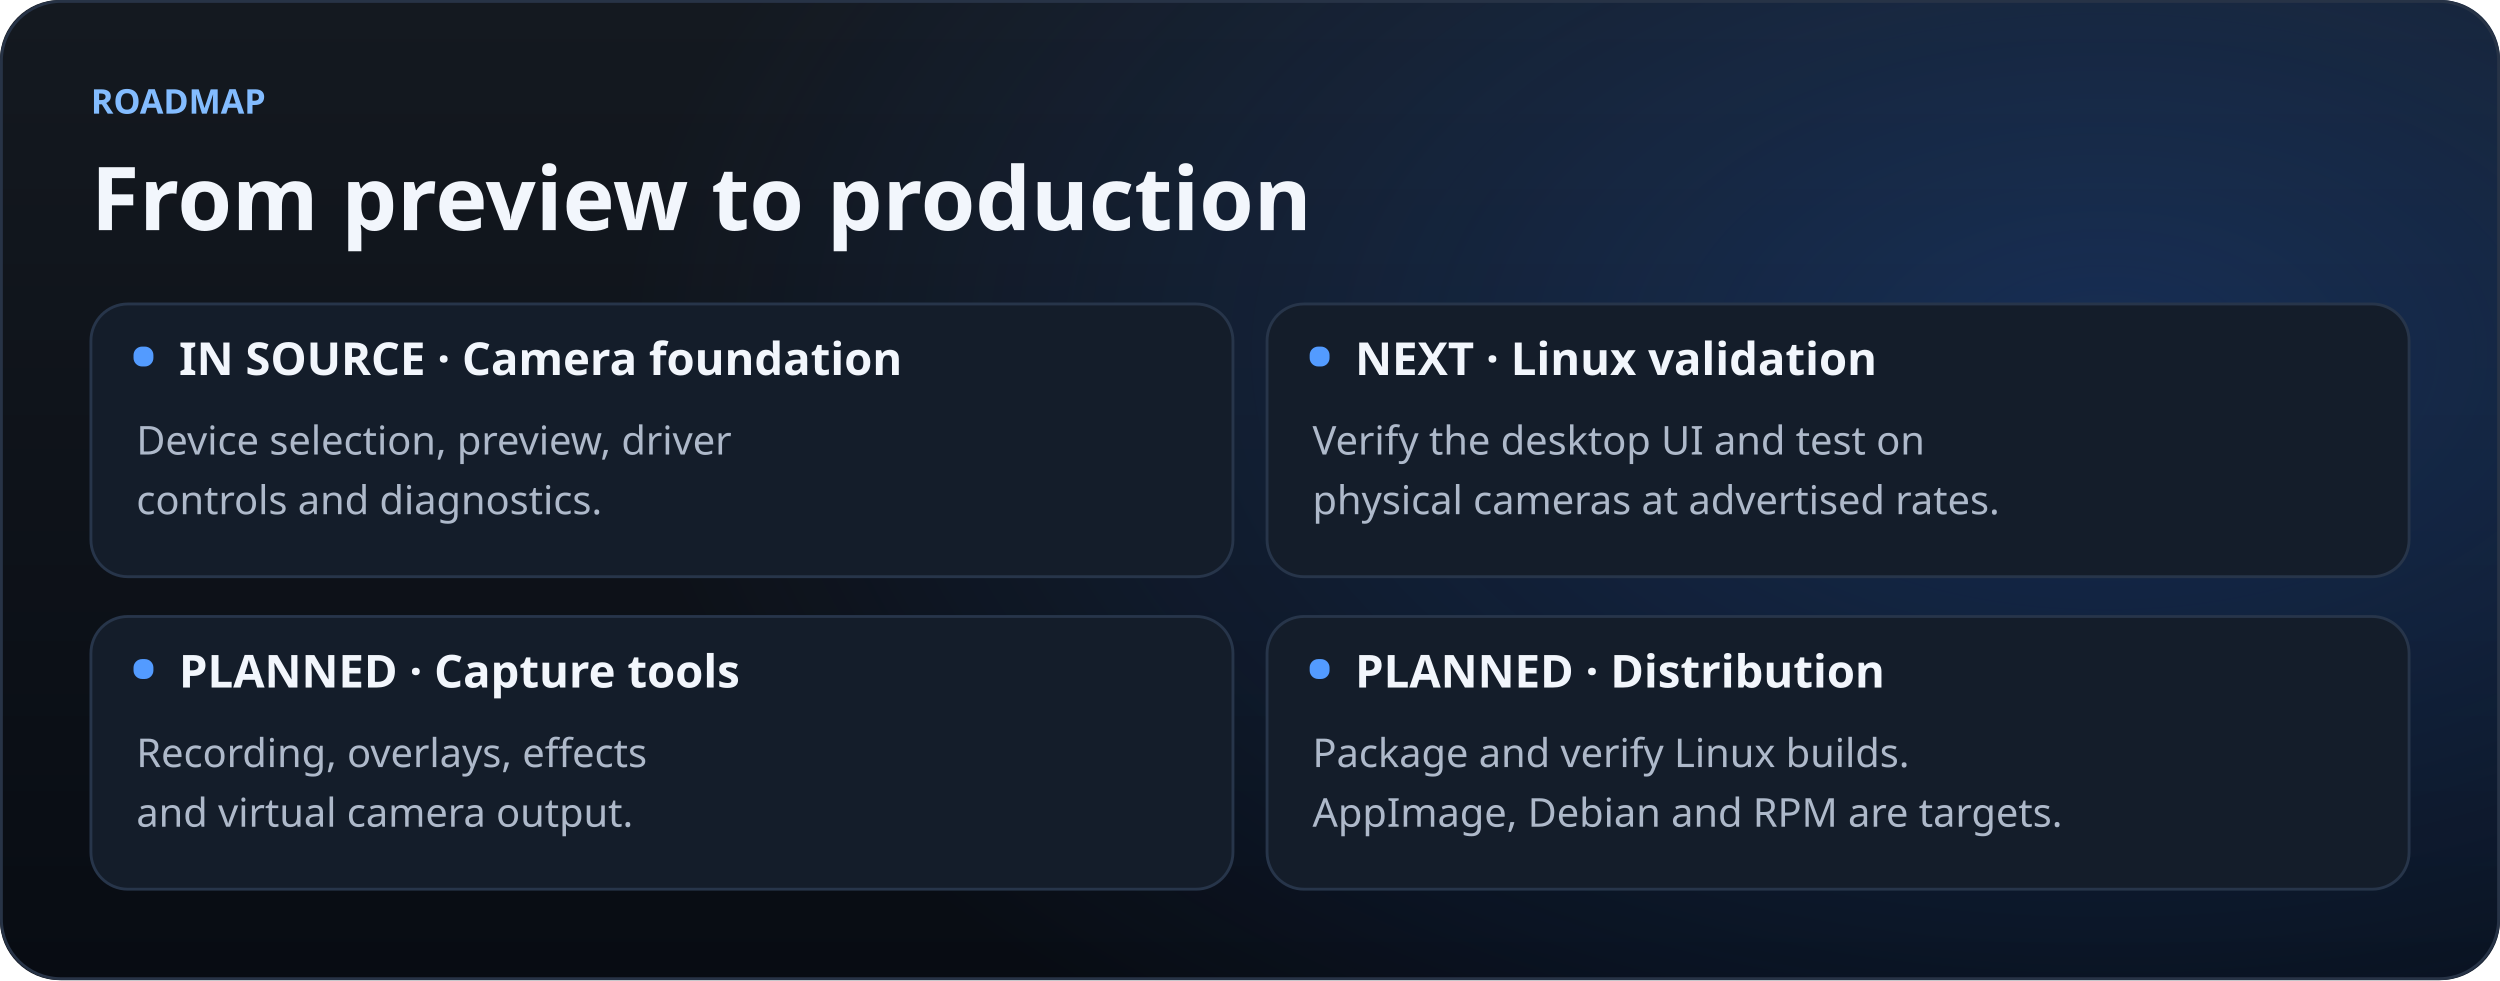
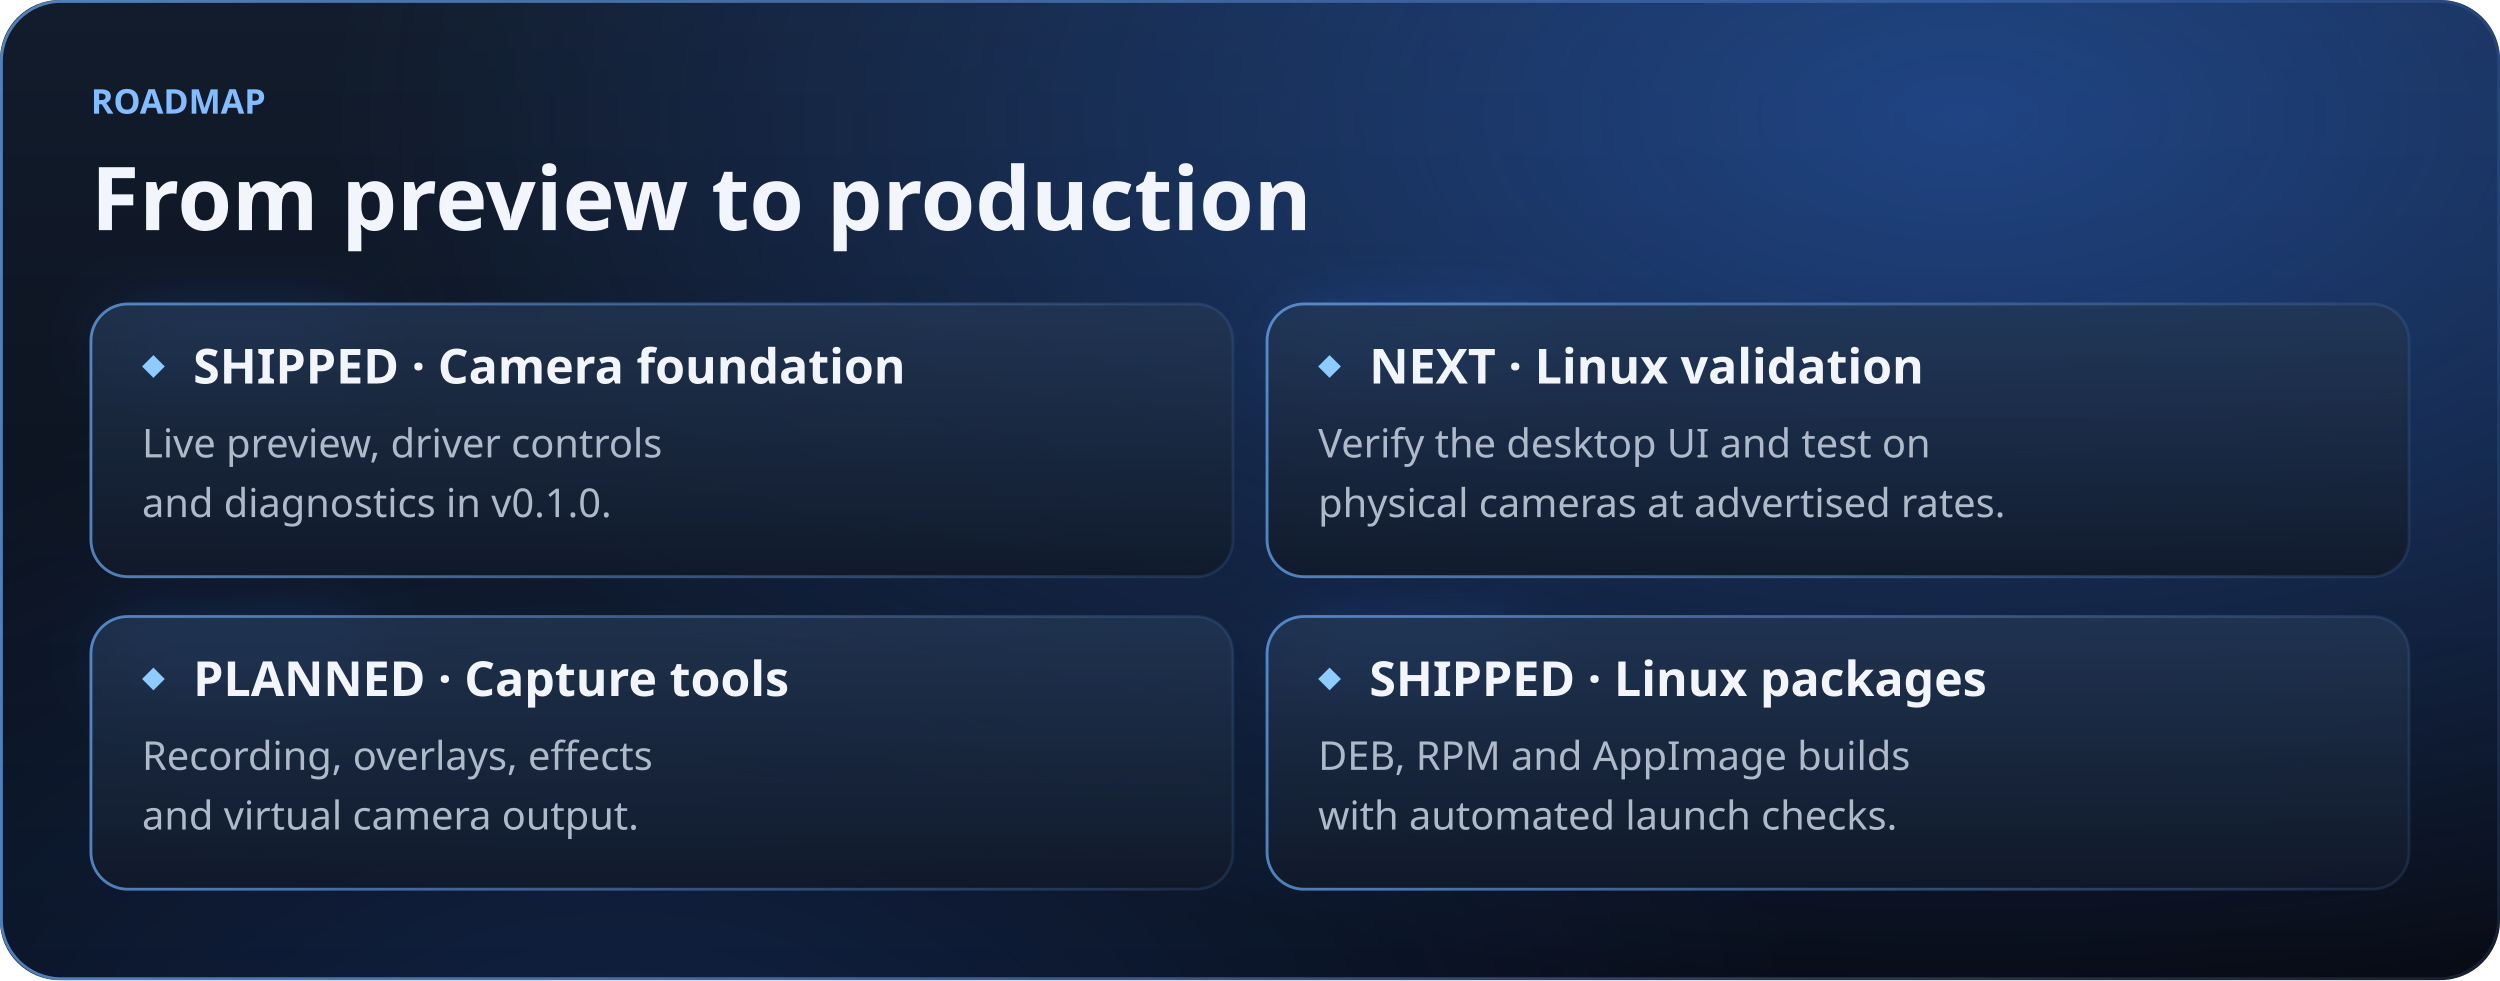
- <svg xmlns="http://www.w3.org/2000/svg" width="880" height="345" viewBox="0 0 880 345" role="img" aria-label="From preview to production">
+ <svg xmlns="http://www.w3.org/2000/svg" width="1760" height="690" viewBox="0 0 880 345" role="img" aria-label="From preview to production">
  <style>text {font-family: "Golos Text","Segoe UI",system-ui,sans-serif}</style>
  <defs>
    <linearGradient id="ground" x2="0" y2="1" gradientUnits="objectBoundingBox">
-       <stop stop-color="#141920" />
-       <stop offset="1" stop-color="#080c13" />
+       <stop stop-color="#121c2c" />
+       <stop offset="1" stop-color="#080c16" />
    </linearGradient>
    <radialGradient id="light">
-       <stop stop-color="#276dde" stop-opacity=".29" />
-       <stop offset="1" stop-color="#276dde" stop-opacity="0" />
+       <stop stop-color="#347eff" stop-opacity=".42" />
+       <stop offset="1" stop-color="#347eff" stop-opacity="0" />
    </radialGradient>
-     <linearGradient id="action">
-       <stop stop-color="#1768ce" />
-       <stop offset="1" stop-color="#123c76" />
+     <linearGradient id="action" x2="0" y2="1">
+       <stop stop-color="#2266d3" />
+       <stop offset="1" stop-color="#12366e" />
    </linearGradient>
+     <linearGradient id="glass" x2="0" y2="1">
+       <stop stop-color="#233754" stop-opacity=".76" />
+       <stop offset="1" stop-color="#101929" stop-opacity=".88" />
+     </linearGradient>
+     <linearGradient id="edge">
+       <stop stop-color="#70b3ff" stop-opacity=".68" />
+       <stop offset="1" stop-color="#76a9ff" stop-opacity=".12" />
+     </linearGradient>
+     <filter id="glow" x="-100%" y="-120%" width="300%" height="340%">
+       <feGaussianBlur stdDeviation="12" />
+     </filter>
    <clipPath id="outer">
      <rect width="880" height="345" rx="21" />
    </clipPath>
  </defs>
  <g clip-path="url(#outer)">
    <rect x="0" y="0" width="880" height="345" rx="21" fill="url(#ground)" stroke="none" />
-     <ellipse cx="739.2" cy="124.2" rx="519.2" ry="313.95" fill="url(#light)" />
+     <ellipse cx="695.2" cy="41.4" rx="589.6" ry="310.5" fill="url(#light)" />
+     <ellipse cx="220.0" cy="396.75" rx="422.4" ry="276.0" fill="url(#light)" opacity=".48" />
    <text x="32" y="40" font-size="12" fill="#83bcff" font-weight="700">ROADMAP</text>
    <text x="32" y="81" font-size="31" fill="#f2f6fc" font-weight="750">From preview to production</text>
-     <rect x="32" y="107" width="402" height="96" rx="13" fill="#141d2a" stroke="#27354a" />
-     <rect x="47" y="122" width="7" height="7" rx="3" fill="#539bff" stroke="none" />
-     <text x="63" y="132" font-size="16" fill="#f2f6fc" font-weight="700">IN SOURCE · Camera foundation</text>
-     <text x="48" y="160" font-size="14" fill="#aeb9ca" font-weight="400">Device selection, preview, driver</text>
-     <text x="48" y="181" font-size="14" fill="#aeb9ca" font-weight="400">controls and diagnostics.</text>
-     <rect x="446" y="107" width="402" height="96" rx="13" fill="#141d2a" stroke="#27354a" />
-     <rect x="461" y="122" width="7" height="7" rx="3" fill="#539bff" stroke="none" />
-     <text x="477" y="132" font-size="16" fill="#f2f6fc" font-weight="700">NEXT · Linux validation</text>
-     <text x="462" y="160" font-size="14" fill="#aeb9ca" font-weight="400">Verify the desktop UI and test on</text>
-     <text x="462" y="181" font-size="14" fill="#aeb9ca" font-weight="400">physical cameras at advertised rates.</text>
-     <rect x="32" y="217" width="402" height="96" rx="13" fill="#141d2a" stroke="#27354a" />
-     <rect x="47" y="232" width="7" height="7" rx="3" fill="#539bff" stroke="none" />
-     <text x="63" y="242" font-size="16" fill="#f2f6fc" font-weight="700">PLANNED · Capture tools</text>
-     <text x="48" y="270" font-size="14" fill="#aeb9ca" font-weight="400">Recording, overlays, effects</text>
-     <text x="48" y="291" font-size="14" fill="#aeb9ca" font-weight="400">and virtual camera output.</text>
-     <rect x="446" y="217" width="402" height="96" rx="13" fill="#141d2a" stroke="#27354a" />
-     <rect x="461" y="232" width="7" height="7" rx="3" fill="#539bff" stroke="none" />
-     <text x="477" y="242" font-size="16" fill="#f2f6fc" font-weight="700">PLANNED · Distribution</text>
-     <text x="462" y="270" font-size="14" fill="#aeb9ca" font-weight="400">Package and verify Linux builds.</text>
-     <text x="462" y="291" font-size="14" fill="#aeb9ca" font-weight="400">AppImage, Debian and RPM are targets.</text>
+     <rect x="40" y="112" width="88" height="18" rx="9" fill="#347eff" opacity=".28" filter="url(#glow)" />
+     <rect x="32" y="107" width="402" height="96" rx="13" fill="url(#glass)" stroke="url(#edge)" />
+     <path d="M54 125l4 4-4 4-4-4Z" fill="#8ecbff" />
+     <text x="68" y="135" font-size="17" fill="#f2f6fc" font-weight="700">SHIPPED · Camera foundation</text>
+     <text x="50" y="161" font-size="14" fill="#aeb9ca" font-weight="400">Live preview, driver controls</text>
+     <text x="50" y="182" font-size="14" fill="#aeb9ca" font-weight="400">and diagnostics in v0.1.0.</text>
+     <rect x="454" y="112" width="88" height="18" rx="9" fill="#347eff" opacity=".28" filter="url(#glow)" />
+     <rect x="446" y="107" width="402" height="96" rx="13" fill="url(#glass)" stroke="url(#edge)" />
+     <path d="M468 125l4 4-4 4-4-4Z" fill="#8ecbff" />
+     <text x="482" y="135" font-size="17" fill="#f2f6fc" font-weight="700">NEXT · Linux validation</text>
+     <text x="464" y="161" font-size="14" fill="#aeb9ca" font-weight="400">Verify the desktop UI and test on</text>
+     <text x="464" y="182" font-size="14" fill="#aeb9ca" font-weight="400">physical cameras at advertised rates.</text>
+     <rect x="40" y="222" width="88" height="18" rx="9" fill="#347eff" opacity=".28" filter="url(#glow)" />
+     <rect x="32" y="217" width="402" height="96" rx="13" fill="url(#glass)" stroke="url(#edge)" />
+     <path d="M54 235l4 4-4 4-4-4Z" fill="#8ecbff" />
+     <text x="68" y="245" font-size="17" fill="#f2f6fc" font-weight="700">PLANNED · Capture tools</text>
+     <text x="50" y="271" font-size="14" fill="#aeb9ca" font-weight="400">Recording, overlays, effects</text>
+     <text x="50" y="292" font-size="14" fill="#aeb9ca" font-weight="400">and virtual camera output.</text>
+     <rect x="454" y="222" width="88" height="18" rx="9" fill="#347eff" opacity=".28" filter="url(#glow)" />
+     <rect x="446" y="217" width="402" height="96" rx="13" fill="url(#glass)" stroke="url(#edge)" />
+     <path d="M468 235l4 4-4 4-4-4Z" fill="#8ecbff" />
+     <text x="482" y="245" font-size="17" fill="#f2f6fc" font-weight="700">SHIPPED · Linux packages</text>
+     <text x="464" y="271" font-size="14" fill="#aeb9ca" font-weight="400">DEB, RPM and AppImage builds</text>
+     <text x="464" y="292" font-size="14" fill="#aeb9ca" font-weight="400">with automated launch checks.</text>
  </g>
-   <rect x="0.5" y="0.5" width="879" height="344" rx="21" fill="none" stroke="#273346" />
+   <rect x="0.5" y="0.5" width="879" height="344" rx="21" fill="none" stroke="url(#edge)" />
</svg>
